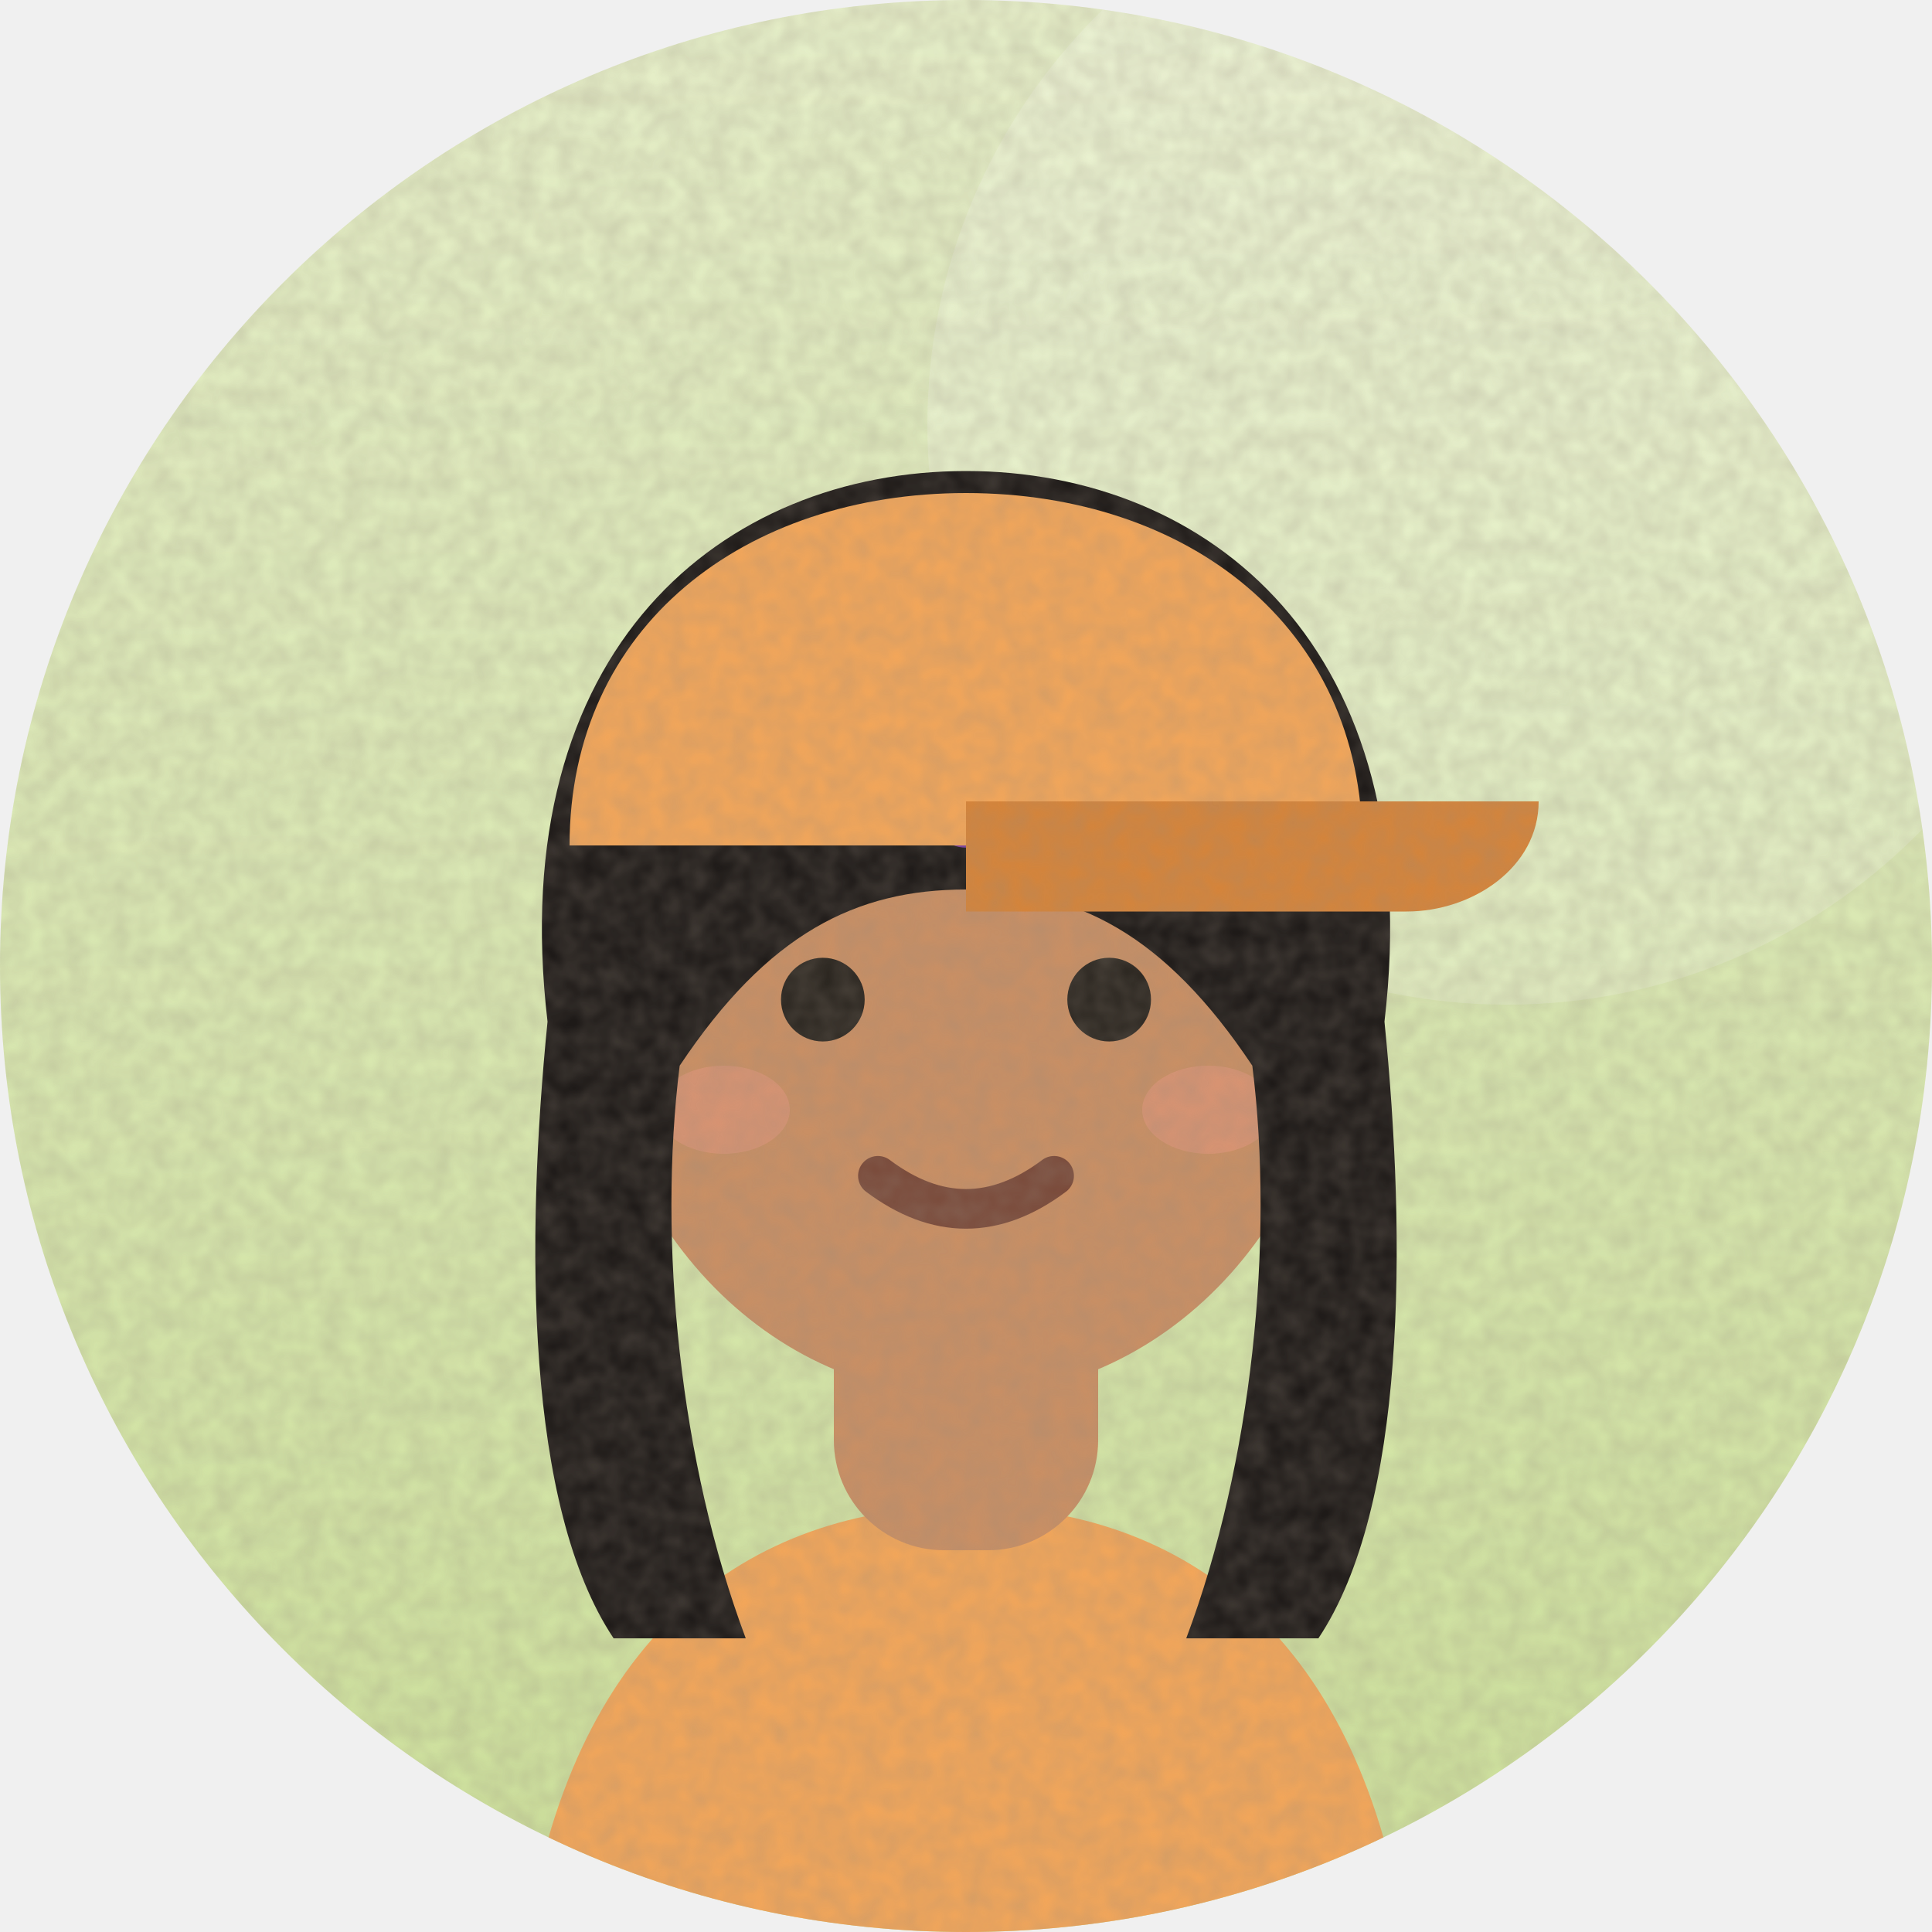
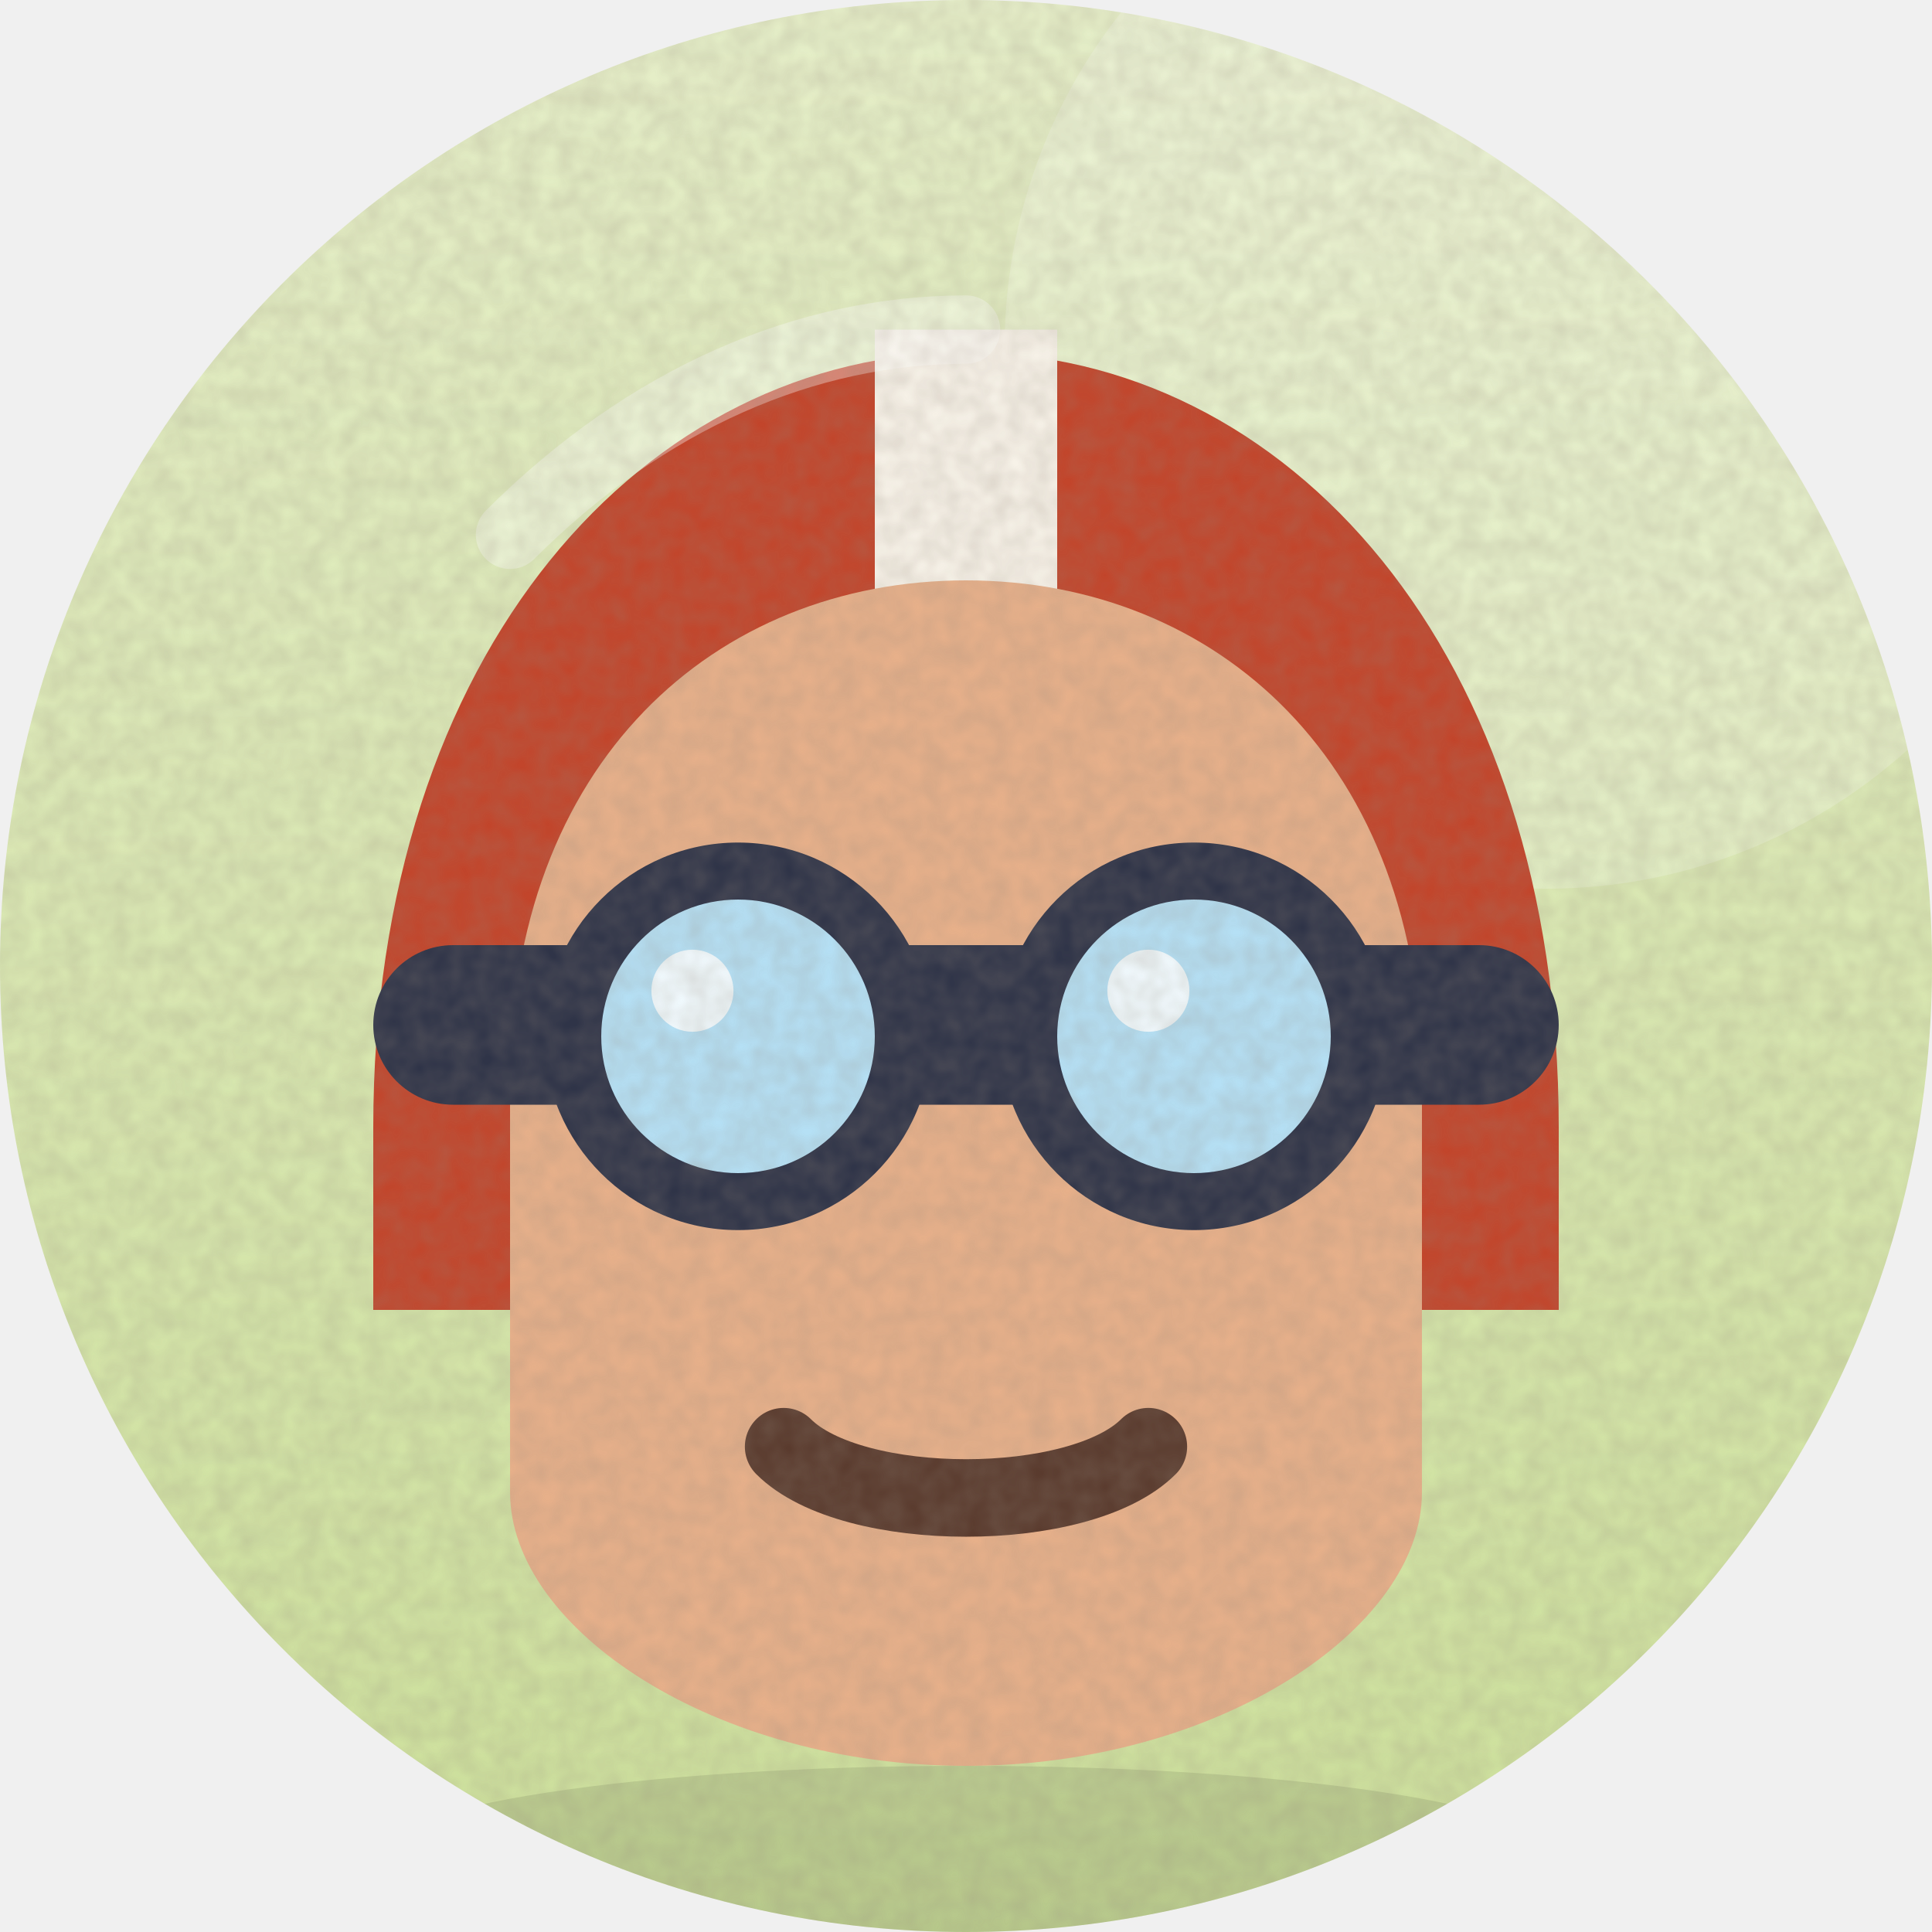
<svg xmlns="http://www.w3.org/2000/svg" viewBox="0 0 100 100">
  <defs>
    <linearGradient id="b7" x1="0" y1="0" x2="0" y2="1">
      <stop offset="0" stop-color="#E6EFC9" />
      <stop offset="1" stop-color="#CCE09A" />
    </linearGradient>
    <clipPath id="c7">
      <circle cx="50" cy="50" r="50" />
    </clipPath>
    <filter id="g8" x="0" y="0" width="100%" height="100%">
      <feTurbulence type="fractalNoise" baseFrequency=".9" numOctaves="2" seed="8" />
-       <feColorMatrix values="0 0 0 0 .3  0 0 0 0 .25  0 0 0 0 .2  0 0 0 .35 -.05" />
+       <feColorMatrix values="0 0 0 0 .3  0 0 0 0 .25  0 0 0 0 .2  0 0 0 .32 -.05" />
      <feComposite in2="SourceGraphic" operator="in" />
    </filter>
  </defs>
  <g clip-path="url(#c7)">
    <rect width="100" height="100" fill="url(#b7)" />
-     <circle cx="78" cy="22" r="30" fill="#fff" opacity=".18" />
-     <g transform="translate(50 62) scale(1.14) translate(-50 -58)">
-       <path d="M30 92c2-14 10-20 20-20s18 6 20 20" fill="#F2A65A" />
-       <rect x="44" y="60" width="12" height="14" rx="5" fill="#C98F64" />
-       <ellipse cx="50" cy="48" rx="17" ry="19" fill="#C98F64" />
-       <circle cx="43.5" cy="49" r="1.9" fill="#2B2620" />
-       <circle cx="56.5" cy="49" r="1.9" fill="#2B2620" />
-       <path d="M46 57q4 3 8 0" stroke="#7A4A3A" stroke-width="1.8" fill="none" stroke-linecap="round" />
-       <ellipse cx="39" cy="54" rx="3" ry="2" fill="#F29C8C" opacity=".35" />
-       <ellipse cx="61" cy="54" rx="3" ry="2" fill="#F29C8C" opacity=".35" />
-       <path d="M31 50c-2-17 8-25 19-25s21 8 19 25c1 10 1 22-3 28h-6c3-8 4-18 3-26-4-6-8-8-13-8s-9 2-13 8c-1 8 0 18 3 26h-6c-4-6-4-18-3-28z" fill="#1E1A18" />
-       <circle cx="50" cy="40.5" r="1.6" fill="#7A3BA0" />
-       <path d="M32 42c0-10 8-16 18-16s18 6 18 16z" fill="#F2A65A" />
-       <path d="M50 40h26c0 3-3 5-6 5H50z" fill="#D5843A" />
+     <circle cx="80" cy="18" r="28" fill="#fff" opacity=".2" />
+     <g transform="translate(50 56) scale(1.18) translate(-50 -54)">
+       <ellipse cx="50" cy="88" rx="26" ry="4" fill="#000" opacity=".1" />
+       <path d="M24 56c0-21 12-34 26-34s26 13 26 34v8H24z" fill="#C2452B" />
+       <path d="M46 21h8v28h-8z" fill="#F7F2E8" />
+       <path d="M30 54c0-14 9-22 20-22s20 8 20 22v18c0 6-9 12-20 12s-20-6-20-12z" fill="#E7B08A" />
+       <rect x="24" y="48" width="52" height="7" rx="3.5" fill="#2F3448" />
+       <circle cx="40" cy="52" r="8.5" fill="#2F3448" />
+       <circle cx="60" cy="52" r="8.5" fill="#2F3448" />
+       <circle cx="40" cy="52" r="6" fill="#B5E0F5" />
+       <circle cx="60" cy="52" r="6" fill="#B5E0F5" />
+       <circle cx="38" cy="50" r="1.8" fill="#fff" opacity=".8" />
+       <circle cx="58" cy="50" r="1.8" fill="#fff" opacity=".8" />
+       <path d="M42 70c3 3 13 3 16 0" stroke="#5A3B2E" stroke-width="3.4" stroke-linecap="round" fill="none" />
+       <path d="M30 30c6-6 13-9 20-9" stroke="#fff" stroke-width="3" opacity=".35" stroke-linecap="round" fill="none" />
    </g>
    <rect width="100" height="100" fill="#fff" filter="url(#g8)" />
  </g>
</svg>
